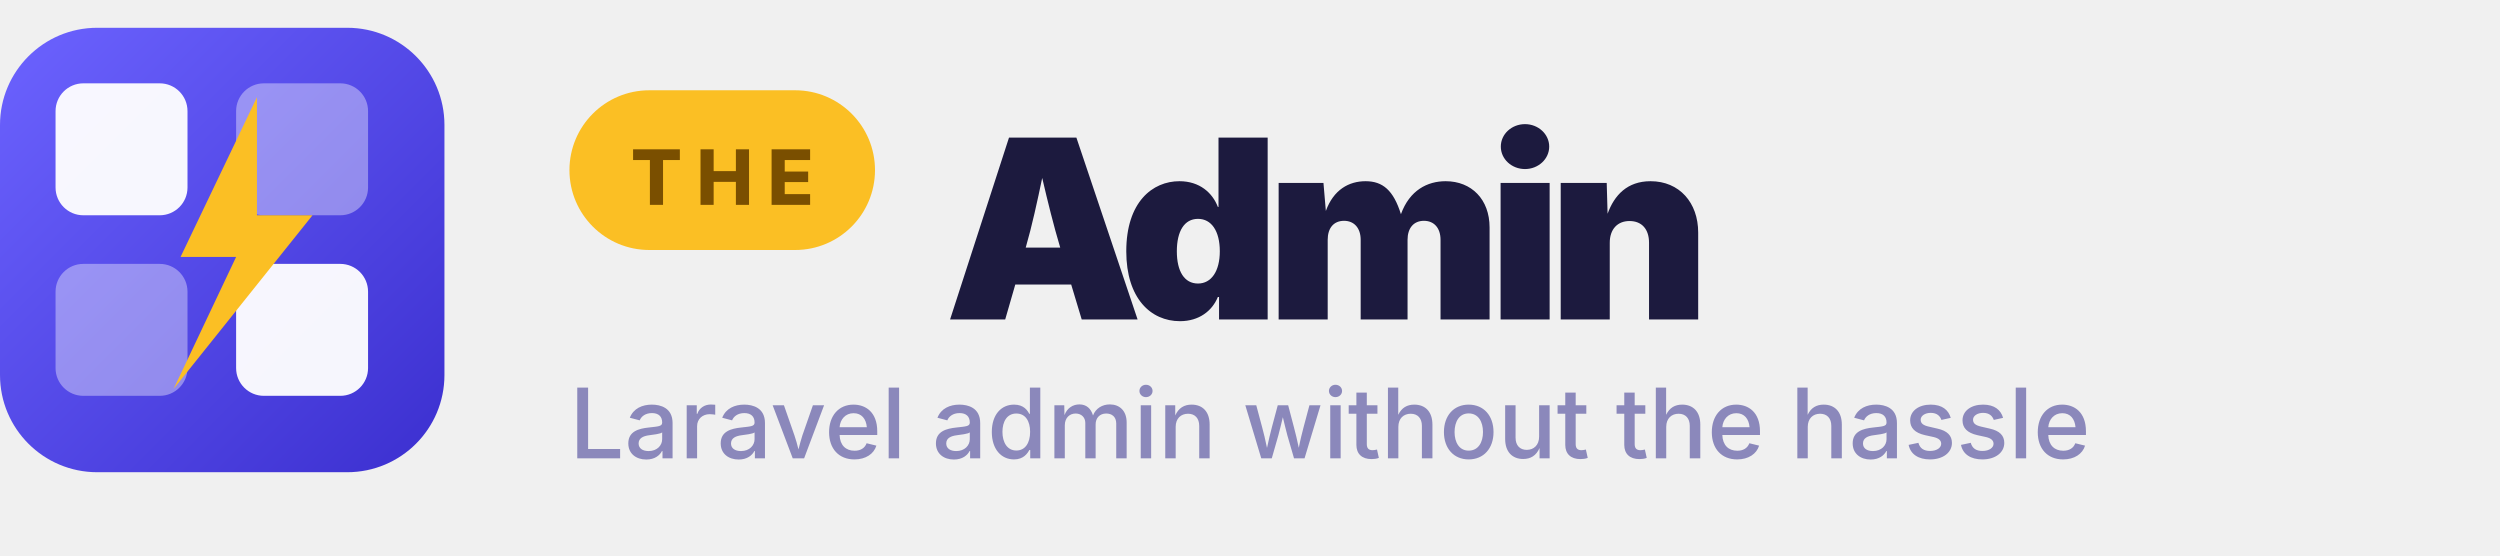
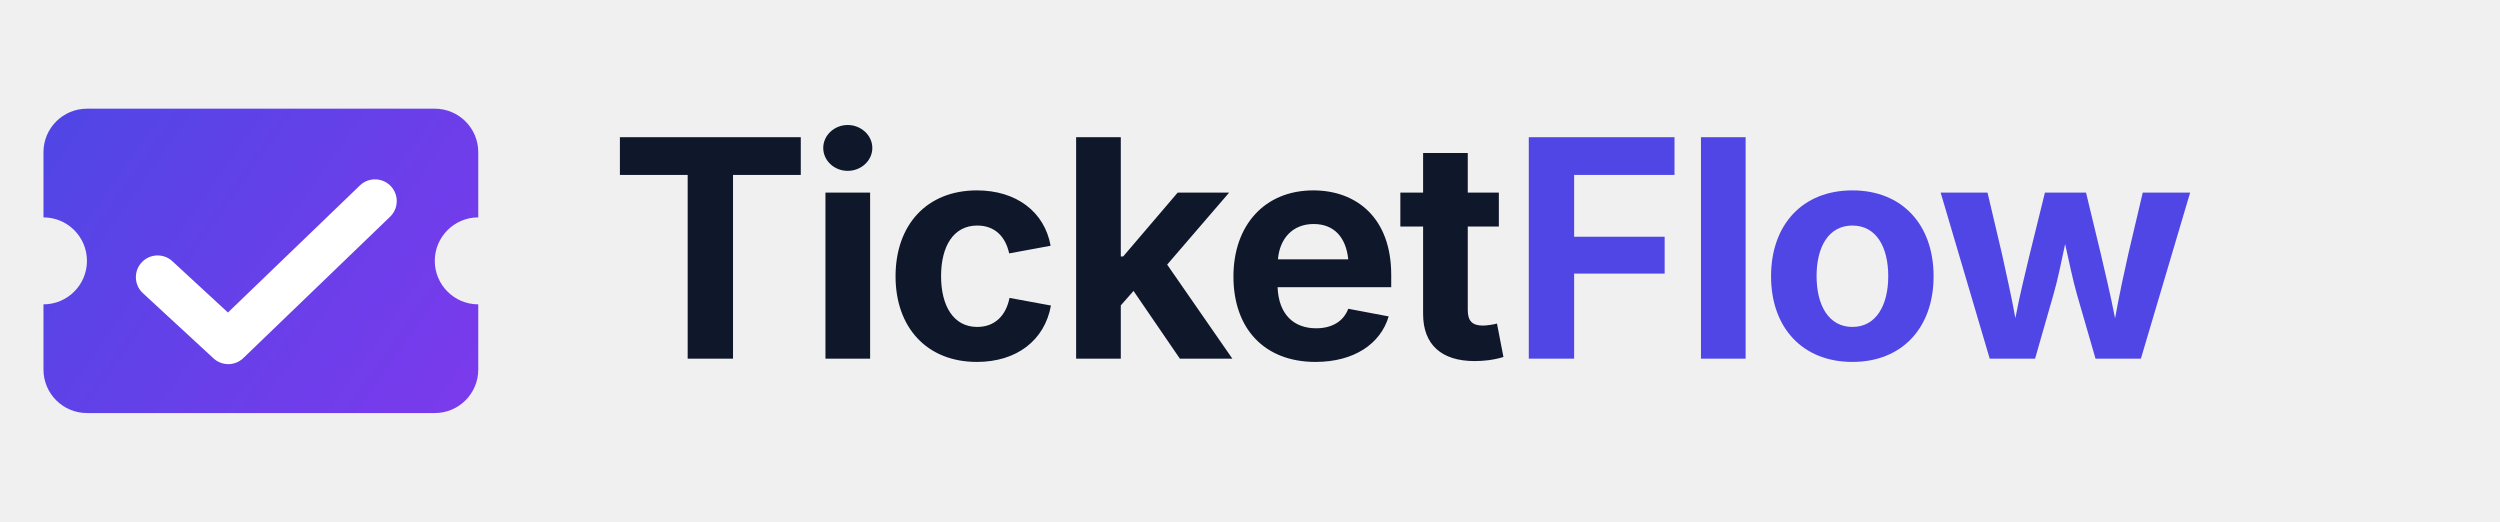
- <svg xmlns="http://www.w3.org/2000/svg" viewBox="0 0 360 80" width="360" height="80">
+ <svg xmlns="http://www.w3.org/2000/svg" viewBox="0 0 230 48" width="230" height="48" role="img" aria-label="TicketFlow">
  <defs>
-     <linearGradient id="g" x1="0" y1="0" x2="1" y2="1">
-       <stop offset="0%" stop-color="#6C63FF" />
-       <stop offset="100%" stop-color="#3B2FCF" />
+     <linearGradient id="g" x1="4" y1="10" x2="44" y2="38" gradientUnits="userSpaceOnUse">
+       <stop offset="0" stop-color="#4F46E5" />
+       <stop offset="1" stop-color="#7C3AED" />
    </linearGradient>
  </defs>
-   <rect x="0" y="4" width="64" height="64" rx="14" fill="url(#g)" />
-   <rect x="8" y="12" width="19" height="19" rx="4" fill="white" opacity="0.95" />
-   <rect x="34" y="12" width="19" height="19" rx="4" fill="white" opacity="0.38" />
-   <rect x="8" y="38" width="19" height="19" rx="4" fill="white" opacity="0.38" />
-   <rect x="34" y="38" width="19" height="19" rx="4" fill="white" opacity="0.95" />
-   <path d="M37 14 L26 37 L34 37 L25 56 L45 31 L37 31 Z" fill="#FBBF24" />
-   <rect x="82" y="13" width="44" height="23" rx="11.5" fill="#FBBF24" />
-   <text x="104" y="29.5" font-family="system-ui,-apple-system,sans-serif" font-size="11" font-weight="800" letter-spacing="2" text-anchor="middle" fill="#7A4F00">THE</text>
-   <text x="136" y="46" font-family="system-ui,-apple-system,sans-serif" font-size="36" font-weight="900" letter-spacing="-2" fill="#1C1A3E">Admin</text>
-   <text x="82" y="66" font-family="system-ui,-apple-system,sans-serif" font-size="14" font-weight="500" fill="#8B88BB">Laravel admin without the hassle</text>
+   <path d="M8 10h32a4 4 0 0 1 4 4v6a4 4 0 0 0 0 8v6a4 4 0 0 1-4 4H8a4 4 0 0 1-4-4v-6a4 4 0 0 0 0-8v-6a4 4 0 0 1 4-4z" fill="url(#g)" />
+   <path d="M14.5 25.5l6.5 6 13.5-13" fill="none" stroke="#FFFFFF" stroke-width="4" stroke-linecap="round" stroke-linejoin="round" />
+   <text x="56" y="33" font-family="Inter, 'Segoe UI', Helvetica, Arial, sans-serif" font-size="28" font-weight="700" letter-spacing="-0.5" fill="#0F172A">Ticket<tspan fill="#4F46E5">Flow</tspan>
+   </text>
</svg>
